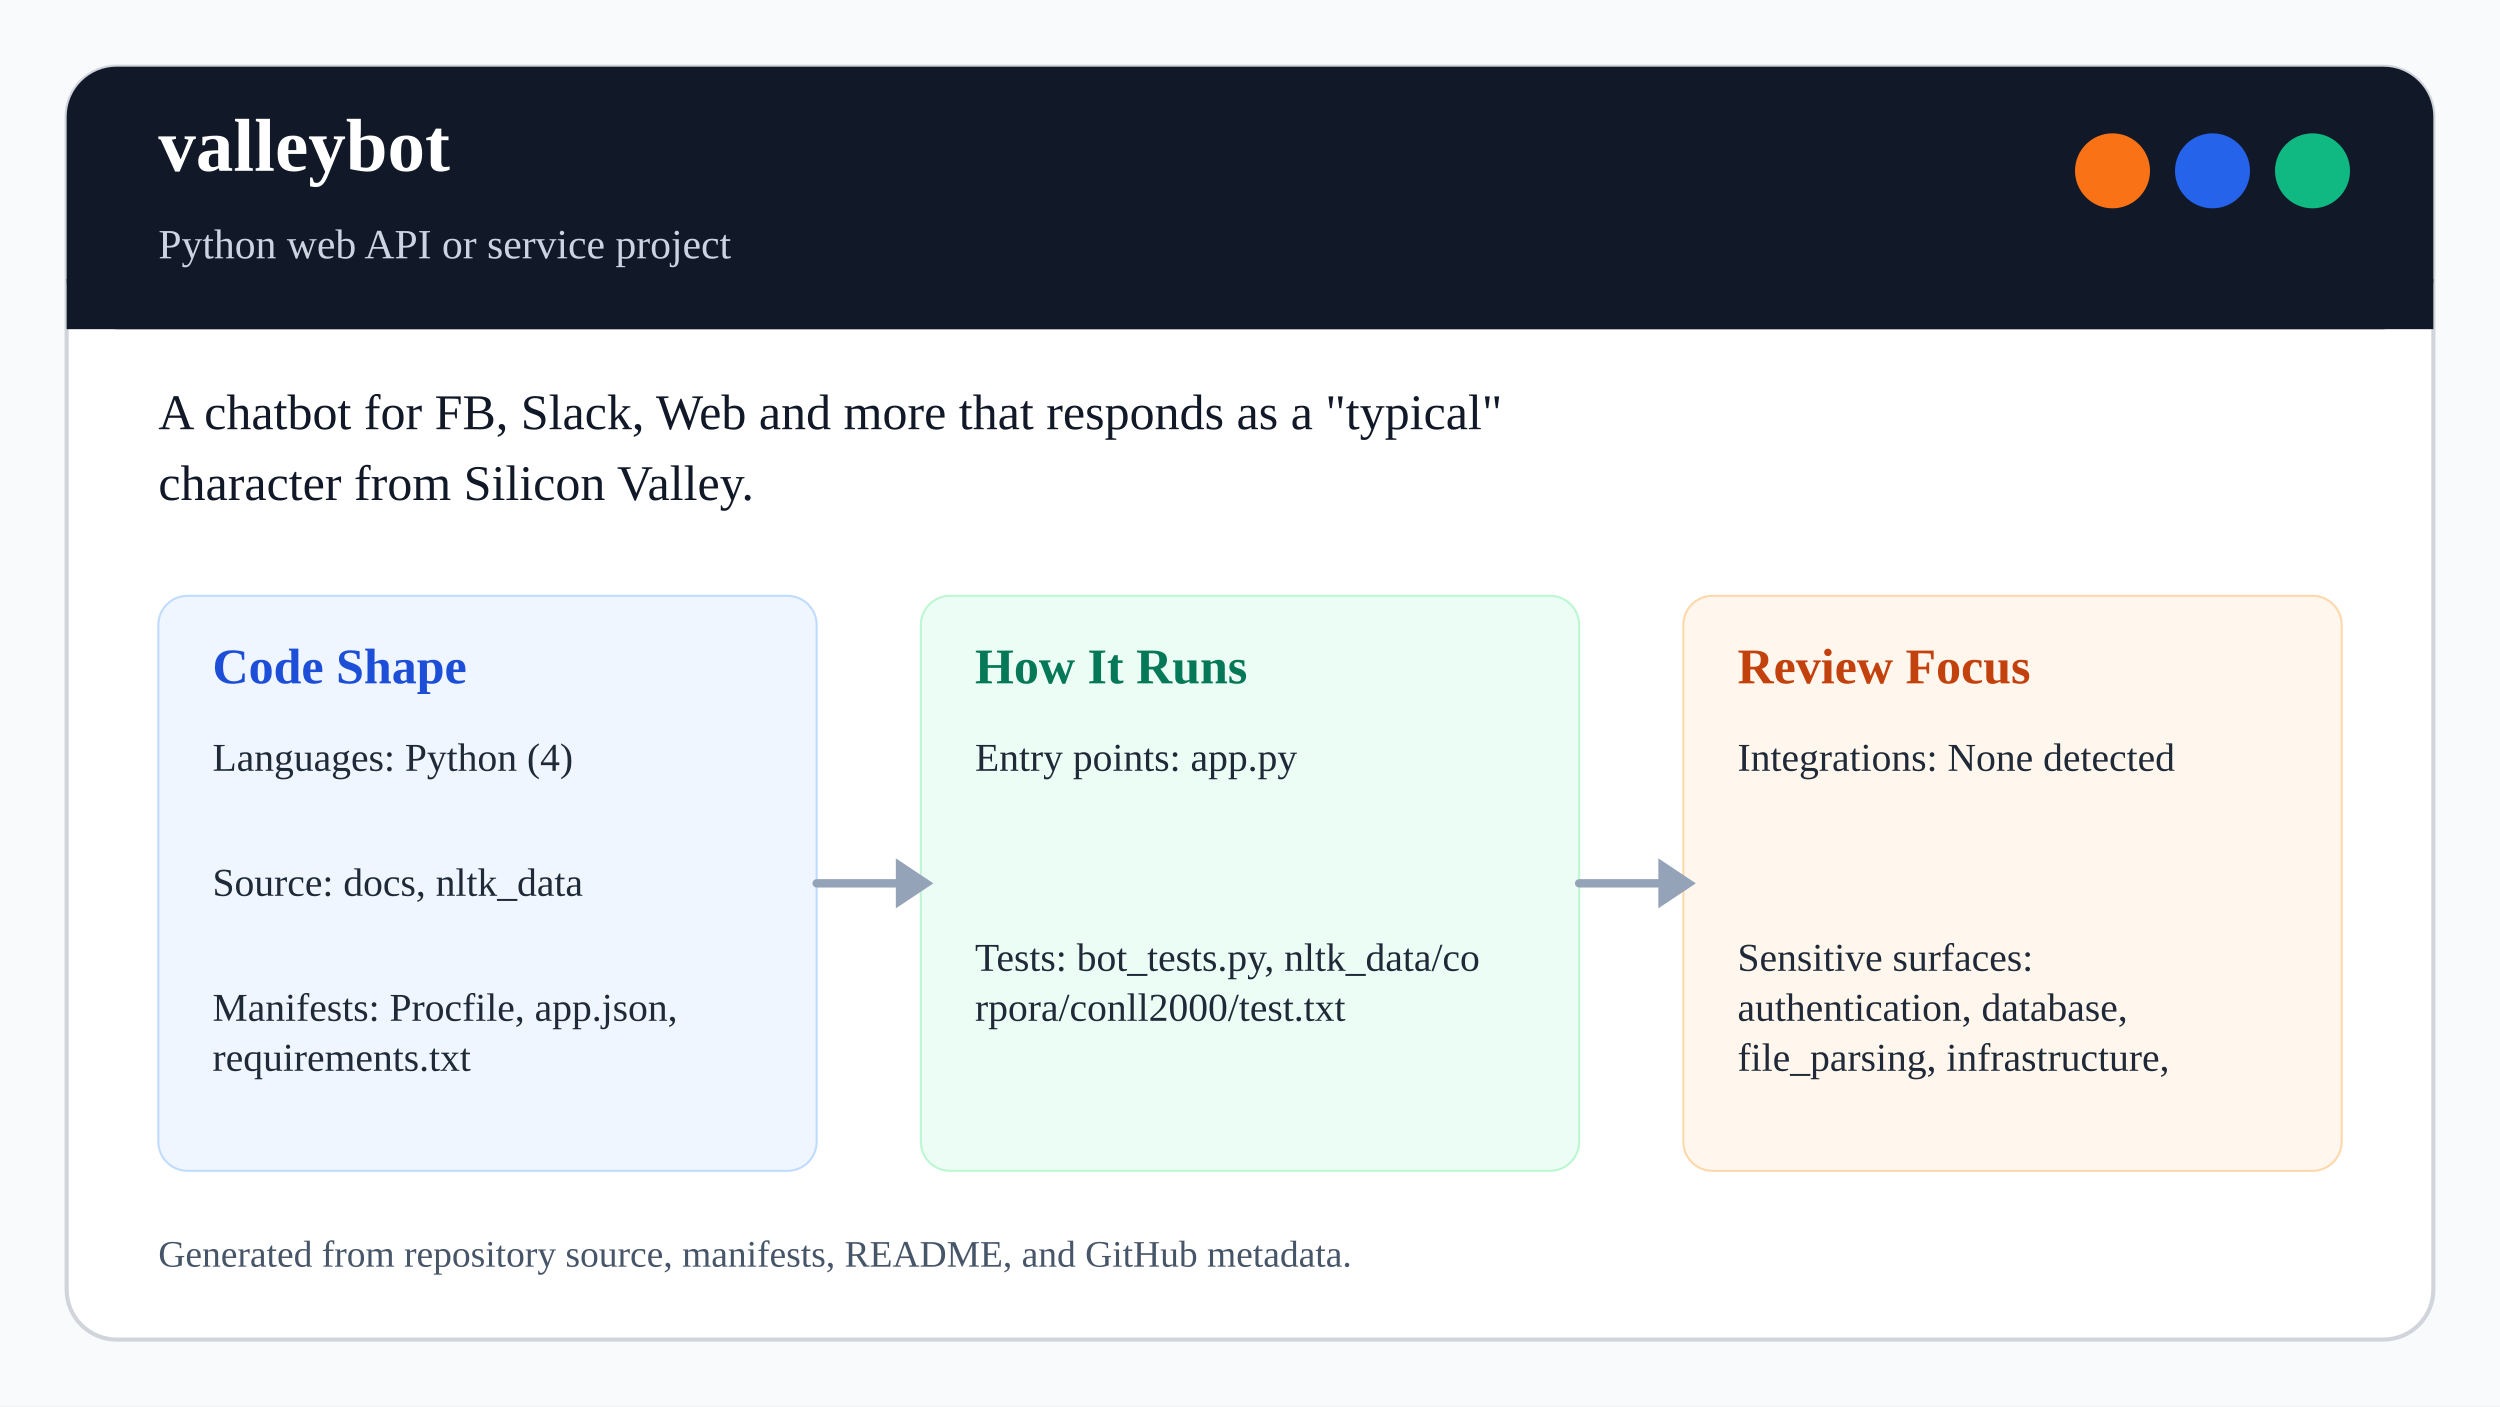
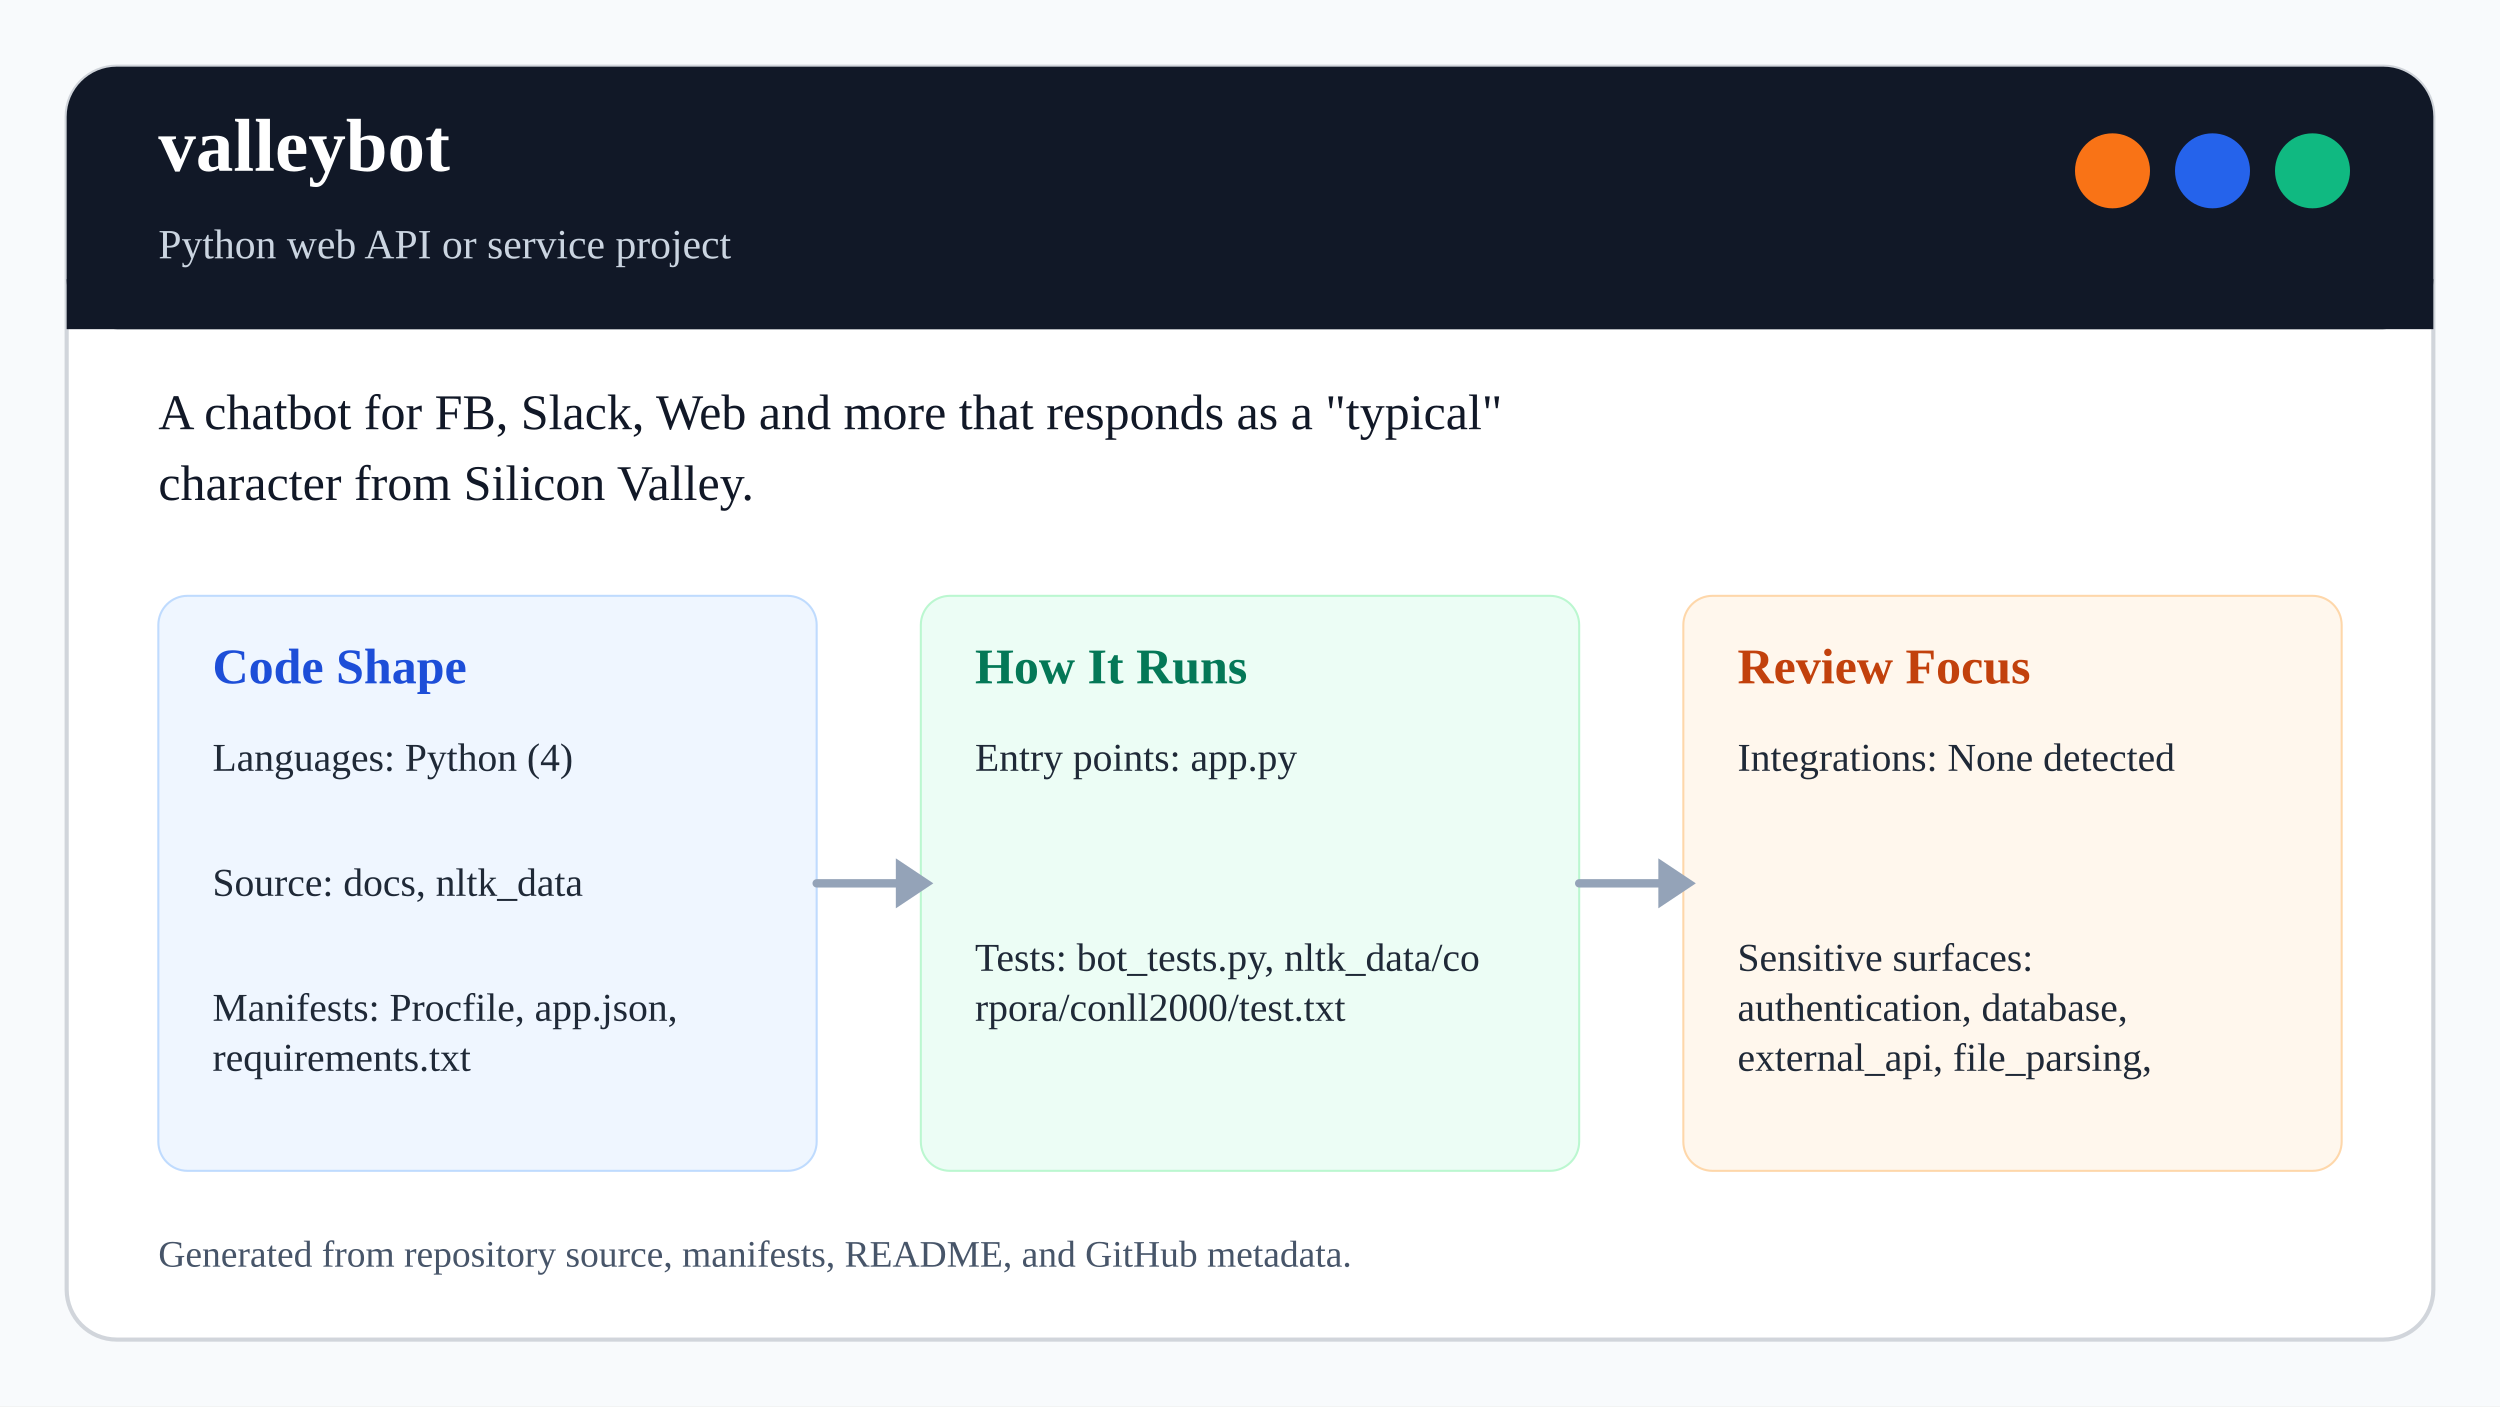
<svg xmlns="http://www.w3.org/2000/svg" width="1200" height="675" viewBox="0 0 1200 675" role="img" aria-labelledby="title desc">
  <rect width="1200" height="675" fill="#f8fafc" />
  <rect x="32" y="32" width="1136" height="611" rx="24" fill="#ffffff" stroke="#d1d5db" stroke-width="2" />
  <rect x="32" y="32" width="1136" height="126" rx="24" fill="#111827" />
  <path d="M32 134h1136v24H32z" fill="#111827" />
  <circle cx="1062" cy="82" r="18" fill="#2563eb" />
  <circle cx="1110" cy="82" r="18" fill="#10b981" />
  <circle cx="1014" cy="82" r="18" fill="#f97316" />
  <text x="76" y="82" font-size="36" fill="#ffffff" font-weight="700">valleybot</text>
  <text x="76" y="124" font-size="20" fill="#cbd5e1">Python web API or service project</text>
  <text x="76" y="206" font-size="24" fill="#111827">A chatbot for FB, Slack, Web and more that responds as a "typical"</text>
  <text x="76" y="240" font-size="24" fill="#111827">character from Silicon Valley.</text>
  <rect x="76" y="286" width="316" height="276" rx="14" fill="#eff6ff" stroke="#bfdbfe" />
  <text x="102" y="328" font-size="24" font-weight="700" fill="#1d4ed8">Code Shape</text>
  <text x="102" y="370" font-size="19" fill="#1f2937">Languages: Python (4)</text>
  <text x="102" y="430" font-size="19" fill="#1f2937">Source: docs, nltk_data</text>
  <text x="102" y="490" font-size="19" fill="#1f2937">Manifests: Procfile, app.json,</text>
  <text x="102" y="514" font-size="19" fill="#1f2937">requirements.txt</text>
  <rect x="442" y="286" width="316" height="276" rx="14" fill="#ecfdf5" stroke="#bbf7d0" />
  <text x="468" y="328" font-size="24" font-weight="700" fill="#047857">How It Runs</text>
  <text x="468" y="370" font-size="19" fill="#1f2937">Entry points: app.py</text>
  <text x="468" y="466" font-size="19" fill="#1f2937">Tests: bot_tests.py, nltk_data/co</text>
  <text x="468" y="490" font-size="19" fill="#1f2937">rpora/conll2000/test.txt</text>
  <rect x="808" y="286" width="316" height="276" rx="14" fill="#fff7ed" stroke="#fed7aa" />
  <text x="834" y="328" font-size="24" font-weight="700" fill="#c2410c">Review Focus</text>
  <text x="834" y="370" font-size="19" fill="#1f2937">Integrations: None detected</text>
  <text x="834" y="466" font-size="19" fill="#1f2937">Sensitive surfaces:</text>
  <text x="834" y="490" font-size="19" fill="#1f2937">authentication, database,</text>
-   <text x="834" y="514" font-size="19" fill="#1f2937">file_parsing, infrastructure,</text>
+   <text x="834" y="514" font-size="19" fill="#1f2937">external_api, file_parsing,</text>
  <path d="M392 424h50" stroke="#94a3b8" stroke-width="4" stroke-linecap="round" />
  <path d="M430 412l18 12-18 12z" fill="#94a3b8" />
  <path d="M758 424h50" stroke="#94a3b8" stroke-width="4" stroke-linecap="round" />
  <path d="M796 412l18 12-18 12z" fill="#94a3b8" />
  <text x="76" y="608" font-size="18" fill="#475569">Generated from repository source, manifests, README, and GitHub metadata.</text>
</svg>
